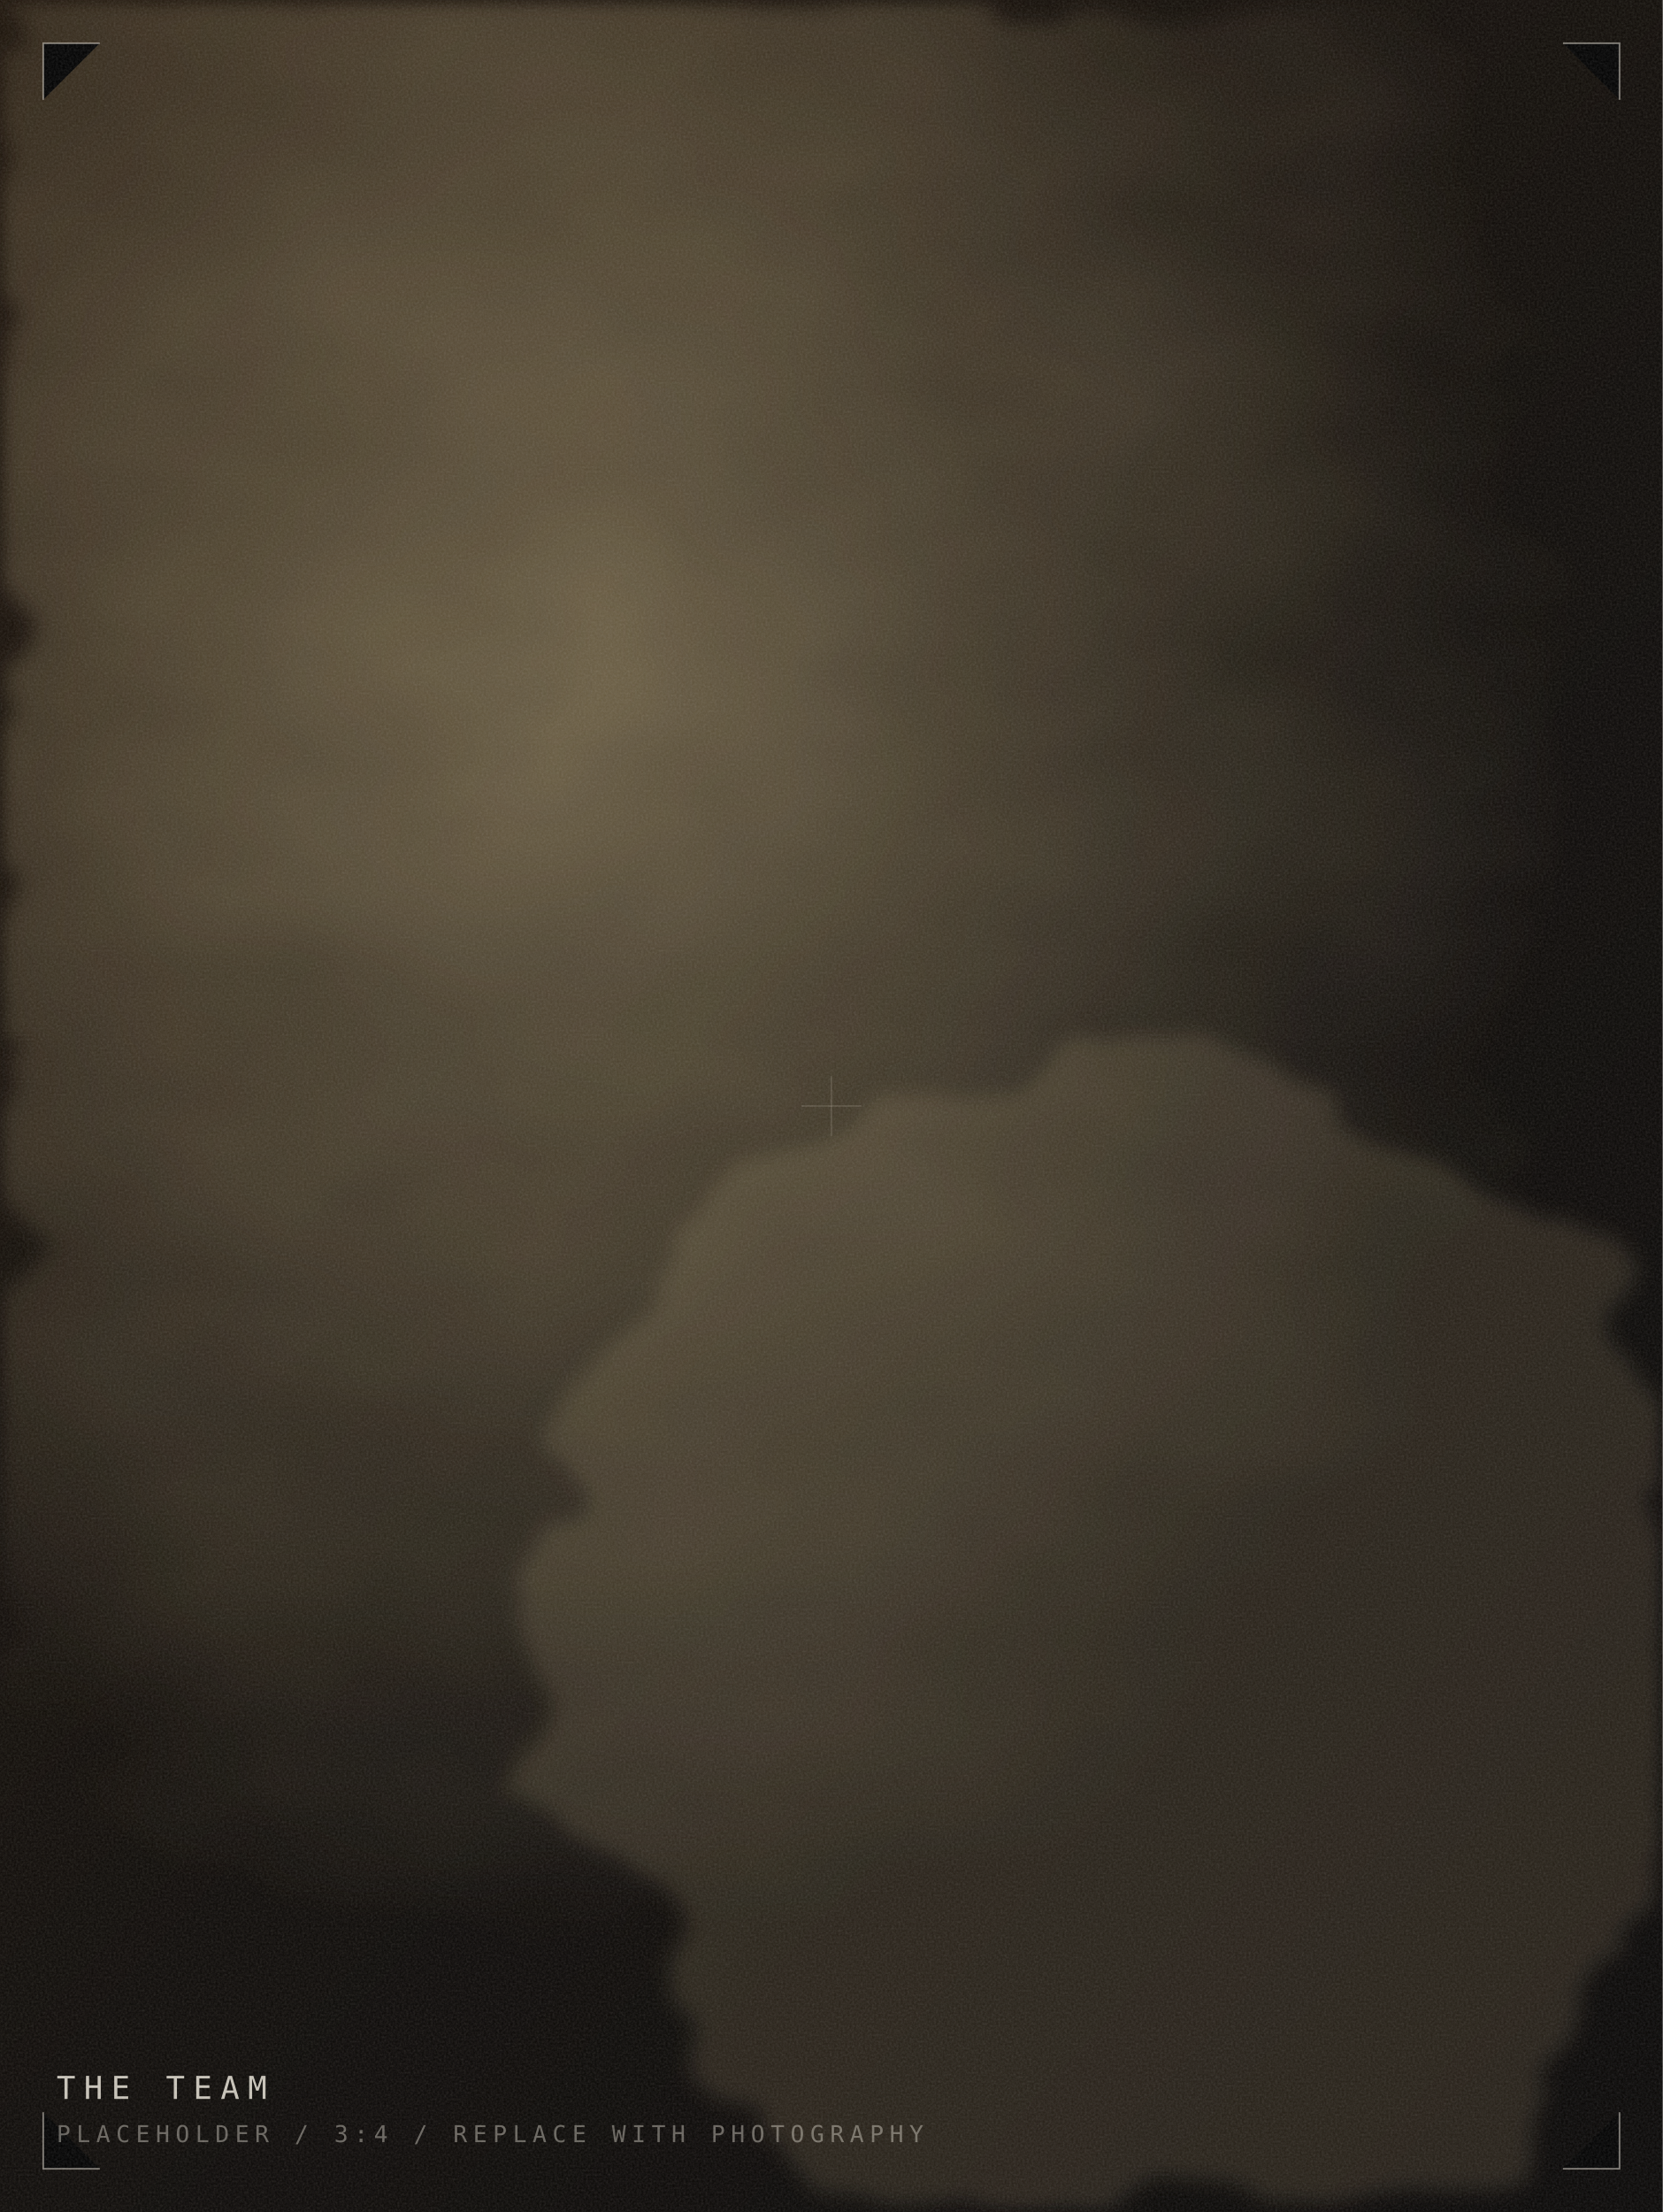
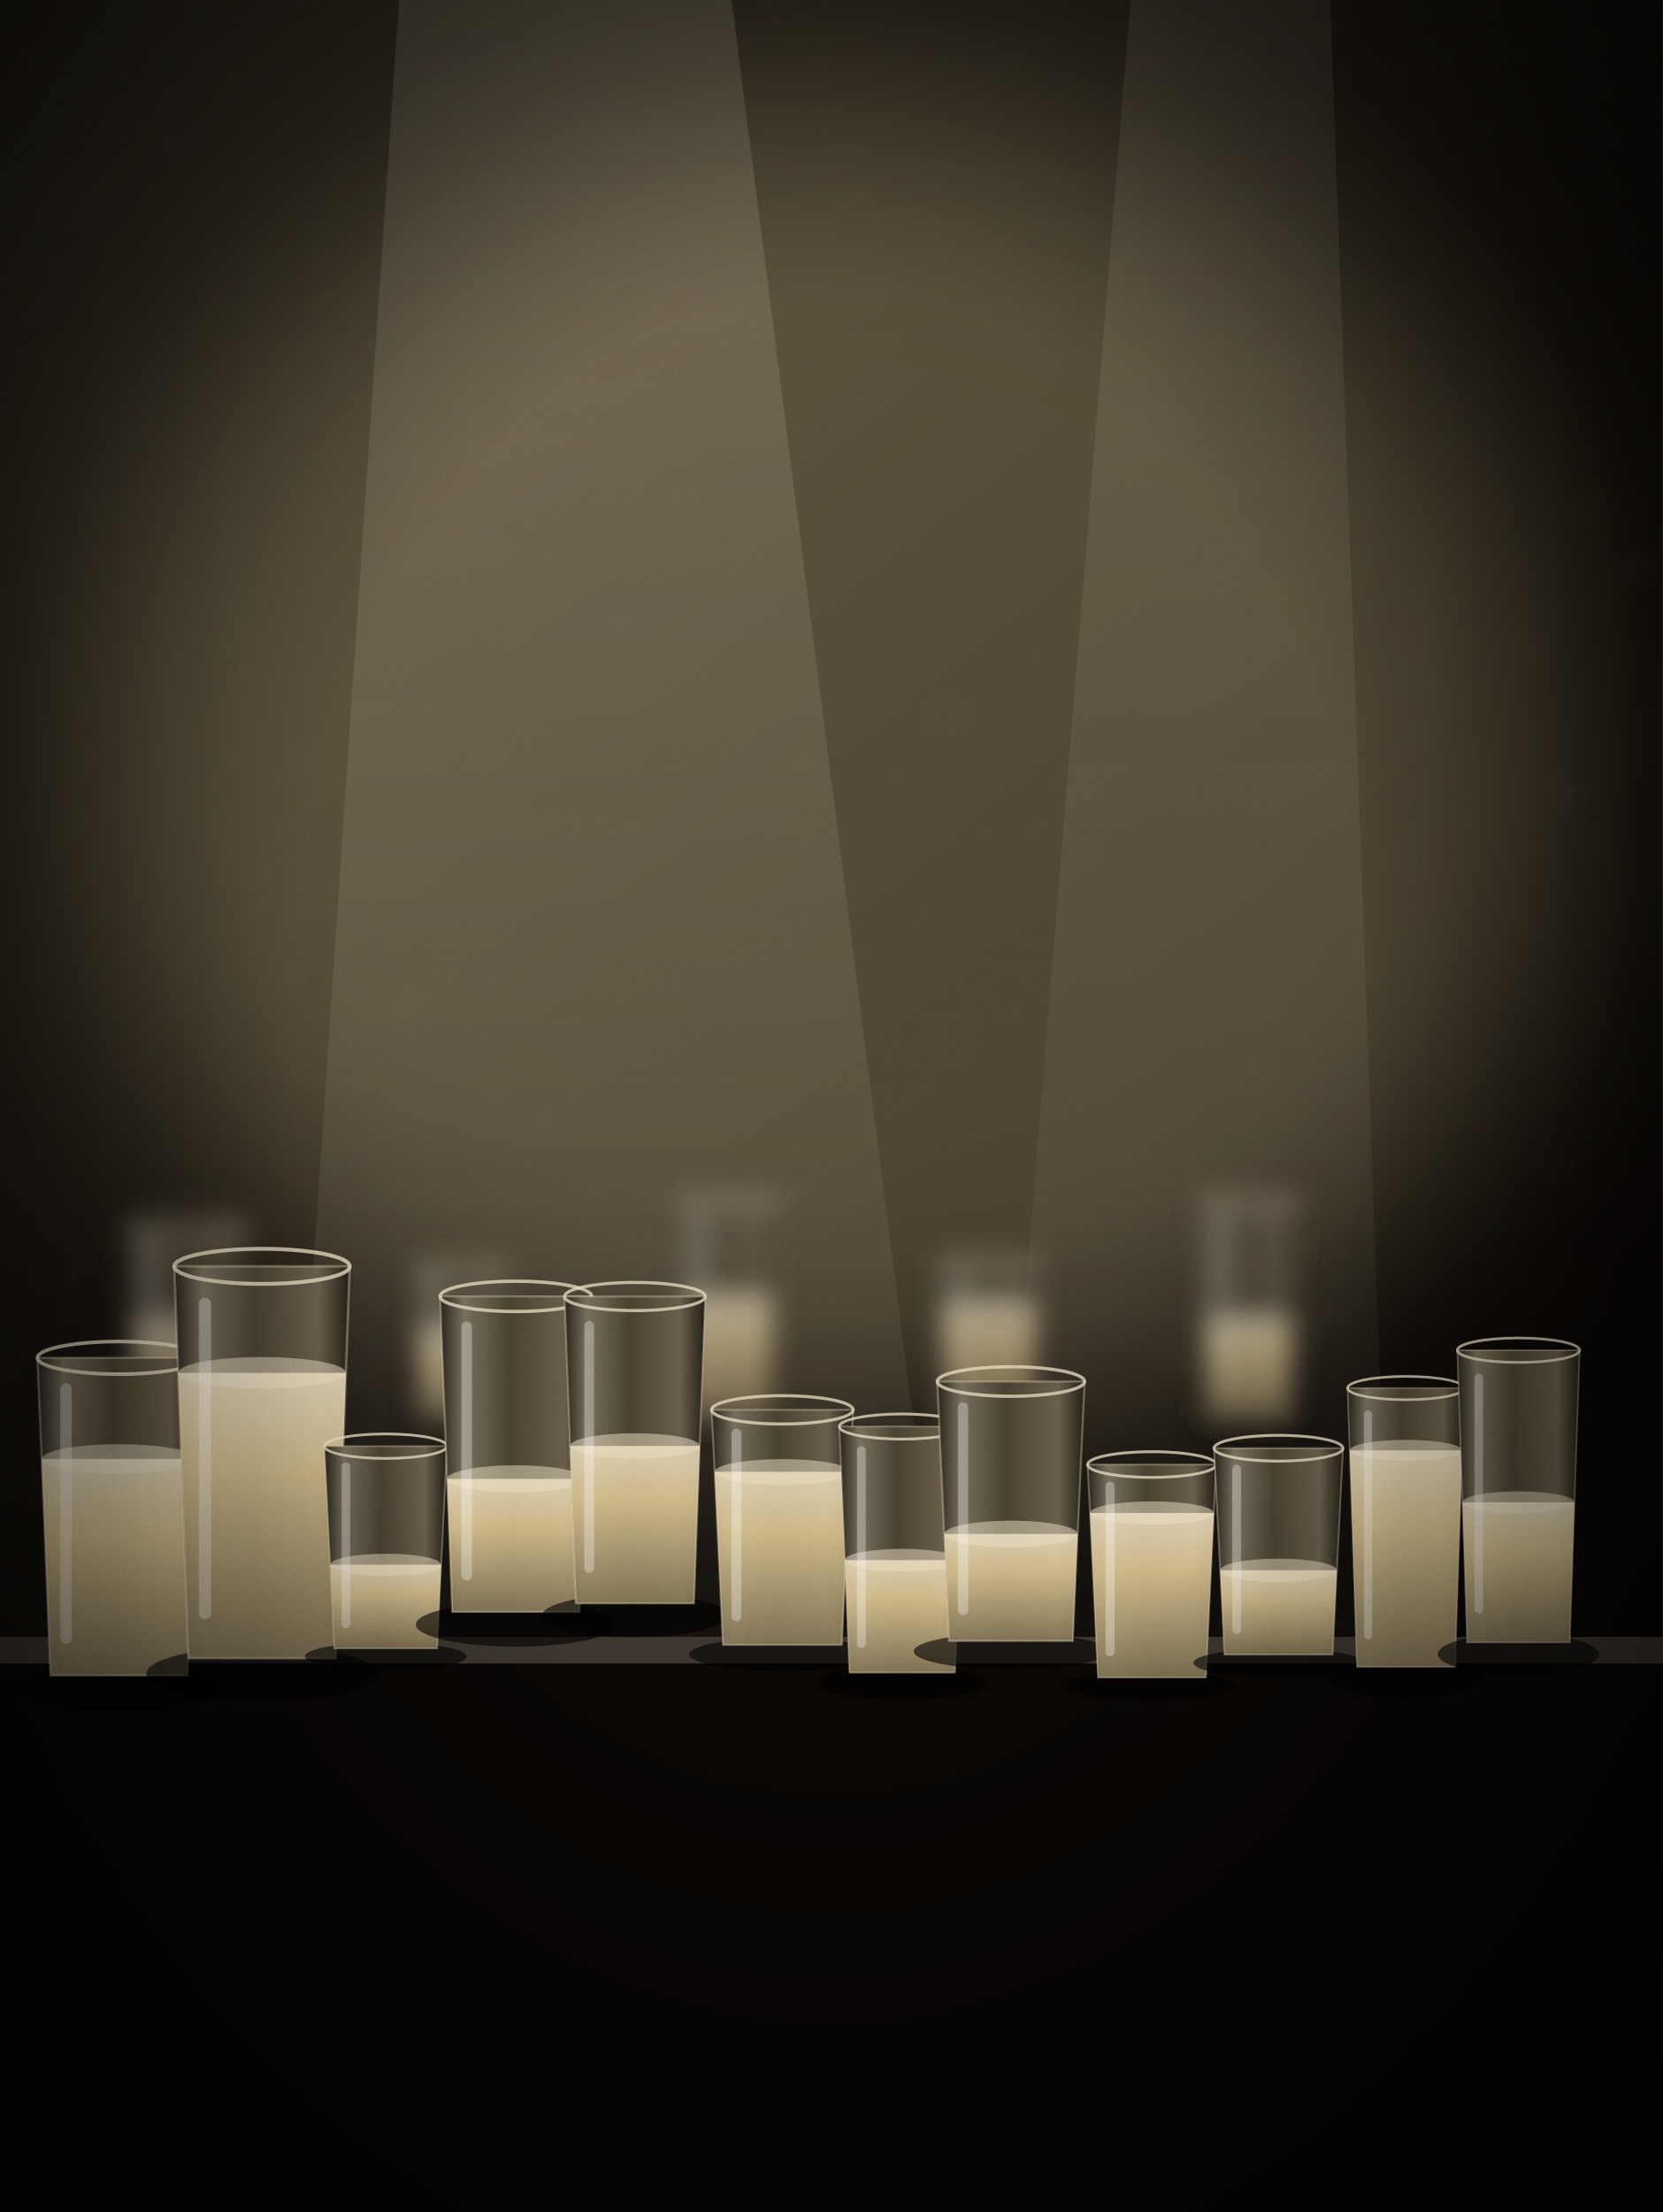
- <svg xmlns="http://www.w3.org/2000/svg" viewBox="0 0 1000 1330" width="1000" height="1330" role="img" aria-label="The team placeholder">
+ <svg xmlns="http://www.w3.org/2000/svg" viewBox="0 0 1000 1330" width="1000" height="1330" role="img" aria-label="The brew room floor">
  <defs>
-     <linearGradient id="bg-e4" x1="0.1" y1="0" x2="0.9" y2="1">
-       <stop offset="0" stop-color="#1A1108" />
-       <stop offset="0.55" stop-color="#0C0906" />
-       <stop offset="1" stop-color="#070504" />
-     </linearGradient>
-     <radialGradient id="bloom-e4" cx="0.34" cy="0.3" r="0.6">
-       <stop offset="0" stop-color="#D7C08D" stop-opacity="0.5" />
-       <stop offset="1" stop-color="#D7C08D" stop-opacity="0" />
+     <radialGradient id="e151-bubble" cx="38%" cy="34%" r="68%">
+       <stop offset="0%" stop-color="#ebe0c6" stop-opacity="0.18" />
+       <stop offset="62%" stop-color="#ebe0c6" stop-opacity="0.05" />
+       <stop offset="88%" stop-color="#ebe0c6" stop-opacity="0.42" />
+       <stop offset="100%" stop-color="#ebe0c6" stop-opacity="0.08" />
    </radialGradient>
-     <filter id="warp-e4" x="-20%" y="-20%" width="140%" height="140%">
-       <feTurbulence type="fractalNoise" baseFrequency="0.005 0.009" numOctaves="4" seed="7" result="t" />
-       <feDisplacementMap in="SourceGraphic" in2="t" scale="160" xChannelSelector="R" yChannelSelector="G" />
-       <feGaussianBlur stdDeviation="6" />
-     </filter>
-     <filter id="gr-e4">
-       <feTurbulence type="fractalNoise" baseFrequency="0.75" numOctaves="3" seed="7" />
+     <filter id="e151-bk-far" x="-35%" y="-35%" width="170%" height="170%">
+       <feGaussianBlur stdDeviation="26.6" />
+     </filter>
+     <filter id="e151-bk-mid" x="-35%" y="-35%" width="170%" height="170%">
+       <feGaussianBlur stdDeviation="7.98" />
+     </filter>
+     <filter id="e151-soft" x="-35%" y="-35%" width="170%" height="170%">
+       <feGaussianBlur stdDeviation="66.5" />
+     </filter>
+     <filter id="e151-warp" x="-25%" y="-25%" width="150%" height="150%">
+       <feTurbulence type="fractalNoise" baseFrequency="0.006 0.011" numOctaves="4" seed="151" result="t" />
+       <feDisplacementMap in="SourceGraphic" in2="t" scale="120" xChannelSelector="R" yChannelSelector="G" />
+       <feGaussianBlur stdDeviation="4" />
+     </filter>
+     <filter id="e151-caustic" x="0" y="0" width="100%" height="100%">
+       <feTurbulence type="fractalNoise" baseFrequency="0.01" numOctaves="2" seed="152" result="n" />
+       <feColorMatrix in="n" type="matrix" values="0 0 0 0 1  0 0 0 0 0.82  0 0 0 0 0.55  1.6 0 0 0 -0.62" />
+       <feGaussianBlur stdDeviation="2" />
+     </filter>
+     <filter id="e151-grain" x="0" y="0" width="100%" height="100%">
+       <feTurbulence type="fractalNoise" baseFrequency="0.8" numOctaves="3" seed="154" />
      <feColorMatrix type="saturate" values="0" />
      <feComponentTransfer>
-         <feFuncA type="linear" slope="0.2" />
+         <feFuncA type="linear" slope="0.22" />
      </feComponentTransfer>
      <feComposite operator="in" in2="SourceGraphic" />
    </filter>
+     <radialGradient id="e151-vig" cx="50%" cy="46%" r="72%">
+       <stop offset="45%" stop-color="#000" stop-opacity="0" />
+       <stop offset="100%" stop-color="#000" stop-opacity="0.78" />
+     </radialGradient>
+     <linearGradient id="e151-obj" x1="0" y1="0" x2="1" y2="0">
+       <stop offset="0%" stop-color="#28241b" />
+       <stop offset="16%" stop-color="#746c5a" />
+       <stop offset="46%" stop-color="#48402f" />
+       <stop offset="82%" stop-color="#665c49" />
+       <stop offset="100%" stop-color="#221e16" />
+     </linearGradient>
+     <linearGradient id="e151-fill" x1="0" y1="0" x2="0" y2="1">
+       <stop offset="0%" stop-color="#e7d9bb" />
+       <stop offset="35%" stop-color="#D7C08D" />
+       <stop offset="100%" stop-color="#807254" />
+     </linearGradient>
+     <linearGradient id="e151-room" x1="0.2" y1="0" x2="0.8" y2="1">
+       <stop offset="0%" stop-color="#2c271d" />
+       <stop offset="55%" stop-color="#0C0906" />
+       <stop offset="100%" stop-color="#070504" />
+     </linearGradient>
  </defs>
-   <rect width="1000" height="1330" fill="url(#bg-e4)" />
-   <g filter="url(#warp-e4)" opacity="0.9">
-     <rect width="1000" height="1330" fill="url(#bloom-e4)" />
-     <ellipse cx="680" cy="984.2" rx="360" ry="345.8" fill="#D7C08D" opacity="0.16" />
-   </g>
-   <g stroke="#F3EDE1" stroke-opacity="0.5" stroke-width="1">
-     <path d="M26 60 L26 26 L60 26" />
-     <path d="M940 26 L974 26 L974 60" />
-     <path d="M26 1270 L26 1304 L60 1304" />
-     <path d="M940 1304 L974 1304 L974 1270" />
-   </g>
-   <g stroke="#F3EDE1" stroke-opacity="0.14">
-     <line x1="500" y1="647" x2="500" y2="683" />
-     <line x1="482" y1="665" x2="518" y2="665" />
-   </g>
-   <text x="34" y="1262" font-family="Menlo, monospace" font-size="19" letter-spacing="5" fill="#F3EDE1" fill-opacity="0.82">THE TEAM</text>
-   <text x="34" y="1288" font-family="Menlo, monospace" font-size="14" letter-spacing="3.5" fill="#F3EDE1" fill-opacity="0.4">PLACEHOLDER / 3:4 / REPLACE WITH PHOTOGRAPHY</text>
-   <rect width="1000" height="1330" filter="url(#gr-e4)" opacity="0.8" />
+   <rect width="1000" height="1330" fill="#070504" />
+   <rect width="1000" height="1330" fill="url(#e151-room)" />
+   <ellipse cx="500" cy="452.2" rx="460" ry="399" fill="#D7C08D" opacity="0.32" filter="url(#e151-soft)" />
+   <linearGradient id="e151-shaft-0" x1="0" y1="0" x2="0" y2="1">
+     <stop offset="0%" stop-color="#e9dcc0" stop-opacity="0.16" />
+     <stop offset="55%" stop-color="#e9dcc0" stop-opacity="0.07" />
+     <stop offset="100%" stop-color="#e9dcc0" stop-opacity="0" />
+   </linearGradient>
+   <path d="M240 0 L440 0 L610 1330 L150 1330 Z" fill="url(#e151-shaft-0)" />
+   <linearGradient id="e151-shaft-1" x1="0" y1="0" x2="0" y2="1">
+     <stop offset="0%" stop-color="#e9dcc0" stop-opacity="0.1" />
+     <stop offset="55%" stop-color="#e9dcc0" stop-opacity="0.05" />
+     <stop offset="100%" stop-color="#e9dcc0" stop-opacity="0" />
+   </linearGradient>
+   <path d="M680 0 L800 0 L848 1330 L572 1330 Z" fill="url(#e151-shaft-1)" />
+   <g filter="url(#e151-bk-mid)">
+     <g opacity="0.7">
+       <ellipse cx="112.1" cy="855.76" rx="47.68" ry="7.98" fill="#000" opacity="0.6" />
+       <path d="M75.98 737.26     L148.22 737.26     L142.44 851.2     L81.76 851.2 Z" fill="url(#e151-obj)" />
+       <path d="M79 796.87     L145.2 796.87     L142.44 851.2     L81.76 851.2 Z" fill="url(#e151-fill)" opacity="0.9" />
+       <ellipse cx="112.1" cy="796.87" rx="33.1" ry="6.5" fill="#e9dcc0" opacity="0.5" />
+       <ellipse cx="112.1" cy="737.26" rx="36.12" ry="7.22" fill="none" stroke="#e9dcc0" stroke-opacity="0.75" stroke-width="1.59" />
+       <rect x="86.09" y="746.38" width="5.06" height="93.43" rx="2.53" fill="#FFF" opacity="0.3" />
+       <path d="M75.98 737.26     L148.22 737.26     L142.44 851.2     L81.76 851.2 Z" fill="none" stroke="#e9dcc0" stroke-opacity="0.35" stroke-width="1.01" />
+     </g>
+   </g>
+   <g filter="url(#e151-bk-mid)">
+     <g opacity="0.7">
+       <ellipse cx="277.51" cy="854.76" rx="37.13" ry="6.23" fill="#000" opacity="0.6" />
+       <path d="M249.38 762.15     L305.64 762.15     L301.14 851.2     L253.88 851.2 Z" fill="url(#e151-obj)" />
+       <path d="M251.39 801.99     L303.62 801.99     L301.14 851.2     L253.88 851.2 Z" fill="url(#e151-fill)" opacity="0.9" />
+       <ellipse cx="277.51" cy="801.99" rx="26.11" ry="5.06" fill="#e9dcc0" opacity="0.5" />
+       <ellipse cx="277.51" cy="762.15" rx="28.13" ry="5.63" fill="none" stroke="#e9dcc0" stroke-opacity="0.75" stroke-width="1.24" />
+       <rect x="257.26" y="769.27" width="3.94" height="73.02" rx="1.97" fill="#FFF" opacity="0.3" />
+       <path d="M249.38 762.15     L305.64 762.15     L301.14 851.2     L253.88 851.2 Z" fill="none" stroke="#e9dcc0" stroke-opacity="0.35" stroke-width="0.8" />
+     </g>
+   </g>
+   <g filter="url(#e151-bk-mid)">
+     <g opacity="0.7">
+       <ellipse cx="437.83" cy="856.35" rx="38.13" ry="9.01" fill="#000" opacity="0.6" />
+       <path d="M408.95 722.54     L466.72 722.54     L462.1 851.2     L413.57 851.2 Z" fill="url(#e151-obj)" />
+       <path d="M411.12 783.07     L464.55 783.07     L462.1 851.2     L413.57 851.2 Z" fill="url(#e151-fill)" opacity="0.9" />
+       <ellipse cx="437.83" cy="783.07" rx="26.71" ry="5.2" fill="#e9dcc0" opacity="0.5" />
+       <ellipse cx="437.83" cy="722.54" rx="28.89" ry="5.78" fill="none" stroke="#e9dcc0" stroke-opacity="0.75" stroke-width="1.27" />
+       <rect x="417.04" y="732.83" width="4.04" height="105.5" rx="2.02" fill="#FFF" opacity="0.3" />
+       <path d="M408.95 722.54     L466.72 722.54     L462.1 851.2     L413.57 851.2 Z" fill="none" stroke="#e9dcc0" stroke-opacity="0.35" stroke-width="0.81" />
+     </g>
+   </g>
+   <g filter="url(#e151-bk-mid)">
+     <g opacity="0.7">
+       <ellipse cx="594.62" cy="854.9" rx="39.21" ry="6.48" fill="#000" opacity="0.6" />
+       <path d="M564.91 758.63     L624.32 758.63     L619.57 851.2     L569.67 851.2 Z" fill="url(#e151-obj)" />
+       <path d="M566.36 786.83     L622.87 786.83     L619.57 851.2     L569.67 851.2 Z" fill="url(#e151-fill)" opacity="0.9" />
+       <ellipse cx="594.62" cy="786.83" rx="28.26" ry="5.35" fill="#e9dcc0" opacity="0.5" />
+       <ellipse cx="594.62" cy="758.63" rx="29.7" ry="5.94" fill="none" stroke="#e9dcc0" stroke-opacity="0.75" stroke-width="1.31" />
+       <rect x="573.23" y="766.04" width="4.16" height="75.91" rx="2.08" fill="#FFF" opacity="0.3" />
+       <path d="M564.91 758.63     L624.32 758.63     L619.57 851.2     L569.67 851.2 Z" fill="none" stroke="#e9dcc0" stroke-opacity="0.35" stroke-width="0.83" />
+     </g>
+   </g>
+   <g filter="url(#e151-bk-mid)">
+     <g opacity="0.7">
+       <ellipse cx="750.86" cy="856.36" rx="38.44" ry="9.04" fill="#000" opacity="0.6" />
+       <path d="M721.73 722.09     L779.98 722.09     L775.32 851.2     L726.39 851.2 Z" fill="url(#e151-obj)" />
+       <path d="M724.4 795.95     L777.31 795.95     L775.32 851.2     L726.39 851.2 Z" fill="url(#e151-fill)" opacity="0.9" />
+       <ellipse cx="750.86" cy="795.95" rx="26.46" ry="5.24" fill="#e9dcc0" opacity="0.5" />
+       <ellipse cx="750.86" cy="722.09" rx="29.12" ry="5.82" fill="none" stroke="#e9dcc0" stroke-opacity="0.75" stroke-width="1.28" />
+       <rect x="729.89" y="732.41" width="4.08" height="105.87" rx="2.04" fill="#FFF" opacity="0.3" />
+       <path d="M721.73 722.09     L779.98 722.09     L775.32 851.2     L726.39 851.2 Z" fill="none" stroke="#e9dcc0" stroke-opacity="0.35" stroke-width="0.82" />
+     </g>
+   </g>
+   <rect y="984.2" width="1000" height="345.8" fill="#0A0705" />
+   <rect y="984.2" width="1000" height="15.96" fill="#e9dcc0" opacity="0.22" />
+   <g opacity="1">
+     <ellipse cx="71.58" cy="1015.01" rx="64.75" ry="13.37" fill="#000" opacity="0.6" />
+     <path d="M22.52 816.42     L120.63 816.42     L112.78 1007.37     L30.37 1007.37 Z" fill="url(#e151-obj)" />
+     <path d="M25.02 877.21     L118.13 877.21     L112.78 1007.37     L30.37 1007.37 Z" fill="url(#e151-fill)" opacity="0.9" />
+     <ellipse cx="71.58" cy="877.21" rx="46.55" ry="8.83" fill="#e9dcc0" opacity="0.5" />
+     <ellipse cx="71.58" cy="816.42" rx="49.05" ry="9.81" fill="none" stroke="#e9dcc0" stroke-opacity="0.75" stroke-width="2.16" />
+     <rect x="36.26" y="831.7" width="6.87" height="156.58" rx="3.43" fill="#FFF" opacity="0.3" />
+     <path d="M22.52 816.42     L120.63 816.42     L112.78 1007.37     L30.37 1007.37 Z" fill="none" stroke="#e9dcc0" stroke-opacity="0.35" stroke-width="1.37" />
+   </g>
+   <g opacity="1">
+     <ellipse cx="157.58" cy="1006.49" rx="69.61" ry="16.5" fill="#000" opacity="0.6" />
+     <path d="M104.84 761.41     L210.31 761.41     L201.87 997.06     L113.28 997.06 Z" fill="url(#e151-obj)" />
+     <path d="M107.14 825.44     L208.02 825.44     L201.87 997.06     L113.28 997.06 Z" fill="url(#e151-fill)" opacity="0.9" />
+     <ellipse cx="157.58" cy="825.44" rx="50.44" ry="9.49" fill="#e9dcc0" opacity="0.5" />
+     <ellipse cx="157.58" cy="761.41" rx="52.73" ry="10.55" fill="none" stroke="#e9dcc0" stroke-opacity="0.75" stroke-width="2.32" />
+     <rect x="119.61" y="780.27" width="7.38" height="193.23" rx="3.69" fill="#FFF" opacity="0.3" />
+     <path d="M104.84 761.41     L210.31 761.41     L201.87 997.06     L113.28 997.06 Z" fill="none" stroke="#e9dcc0" stroke-opacity="0.35" stroke-width="1.48" />
+   </g>
+   <g opacity="1">
+     <ellipse cx="231.97" cy="996" rx="48.63" ry="8.51" fill="#000" opacity="0.6" />
+     <path d="M195.13 869.54     L268.8 869.54     L262.91 991.14     L201.02 991.14 Z" fill="url(#e151-obj)" />
+     <path d="M198.58 940.82     L265.35 940.82     L262.91 991.14     L201.02 991.14 Z" fill="url(#e151-fill)" opacity="0.9" />
+     <ellipse cx="231.97" cy="940.82" rx="33.38" ry="6.63" fill="#e9dcc0" opacity="0.5" />
+     <ellipse cx="231.97" cy="869.54" rx="36.84" ry="7.37" fill="none" stroke="#e9dcc0" stroke-opacity="0.75" stroke-width="1.62" />
+     <rect x="205.44" y="879.27" width="5.16" height="99.71" rx="2.58" fill="#FFF" opacity="0.3" />
+     <path d="M195.13 869.54     L268.8 869.54     L262.91 991.14     L201.02 991.14 Z" fill="none" stroke="#e9dcc0" stroke-opacity="0.35" stroke-width="1.03" />
+   </g>
+   <g opacity="1">
+     <ellipse cx="310.25" cy="976.79" rx="60.15" ry="13.28" fill="#000" opacity="0.6" />
+     <path d="M264.68 779.45     L355.82 779.45     L348.53 969.2     L271.97 969.2 Z" fill="url(#e151-obj)" />
+     <path d="M268.9 889.23     L351.6 889.23     L348.53 969.2     L271.97 969.2 Z" fill="url(#e151-fill)" opacity="0.9" />
+     <ellipse cx="310.25" cy="889.23" rx="41.35" ry="8.2" fill="#e9dcc0" opacity="0.5" />
+     <ellipse cx="310.25" cy="779.45" rx="45.57" ry="9.11" fill="none" stroke="#e9dcc0" stroke-opacity="0.75" stroke-width="2.01" />
+     <rect x="277.44" y="794.63" width="6.38" height="155.59" rx="3.19" fill="#FFF" opacity="0.3" />
+     <path d="M264.68 779.45     L355.82 779.45     L348.53 969.2     L271.97 969.2 Z" fill="none" stroke="#e9dcc0" stroke-opacity="0.35" stroke-width="1.28" />
+   </g>
+   <g opacity="1">
+     <ellipse cx="381.84" cy="971.46" rx="55.84" ry="12.92" fill="#000" opacity="0.6" />
+     <path d="M339.54 779.55     L424.14 779.55     L417.38 964.08     L346.31 964.08 Z" fill="url(#e151-obj)" />
+     <path d="M342.84 869.4     L420.85 869.4     L417.38 964.08     L346.31 964.08 Z" fill="url(#e151-fill)" opacity="0.9" />
+     <ellipse cx="381.84" cy="869.4" rx="39.01" ry="7.61" fill="#e9dcc0" opacity="0.5" />
+     <ellipse cx="381.84" cy="779.55" rx="42.3" ry="8.46" fill="none" stroke="#e9dcc0" stroke-opacity="0.75" stroke-width="1.86" />
+     <rect x="351.38" y="794.31" width="5.92" height="151.31" rx="2.96" fill="#FFF" opacity="0.3" />
+     <path d="M339.54 779.55     L424.14 779.55     L417.38 964.08     L346.31 964.08 Z" fill="none" stroke="#e9dcc0" stroke-opacity="0.35" stroke-width="1.18" />
+   </g>
+   <g opacity="1">
+     <ellipse cx="470.53" cy="994.68" rx="56.15" ry="9.89" fill="#000" opacity="0.6" />
+     <path d="M428 847.7     L513.07 847.7     L506.27 989.03     L434.8 989.03 Z" fill="url(#e151-obj)" />
+     <path d="M429.79 884.98     L511.28 884.98     L506.27 989.03     L434.8 989.03 Z" fill="url(#e151-fill)" opacity="0.9" />
+     <ellipse cx="470.53" cy="884.98" rx="40.74" ry="7.66" fill="#e9dcc0" opacity="0.5" />
+     <ellipse cx="470.53" cy="847.7" rx="42.54" ry="8.51" fill="none" stroke="#e9dcc0" stroke-opacity="0.75" stroke-width="1.87" />
+     <rect x="439.91" y="859" width="5.96" height="115.89" rx="2.98" fill="#FFF" opacity="0.3" />
+     <path d="M428 847.7     L513.07 847.7     L506.27 989.03     L434.8 989.03 Z" fill="none" stroke="#e9dcc0" stroke-opacity="0.35" stroke-width="1.19" />
+   </g>
+   <g opacity="1">
+     <ellipse cx="542.59" cy="1011.61" rx="49.83" ry="10.36" fill="#000" opacity="0.6" />
+     <path d="M504.84 857.72     L580.34 857.72     L574.3 1005.69     L510.88 1005.69 Z" fill="url(#e151-obj)" />
+     <path d="M508.12 938.06     L577.06 938.06     L574.3 1005.69     L510.88 1005.69 Z" fill="url(#e151-fill)" opacity="0.9" />
+     <ellipse cx="542.59" cy="938.06" rx="34.47" ry="6.79" fill="#e9dcc0" opacity="0.5" />
+     <ellipse cx="542.59" cy="857.72" rx="37.75" ry="7.55" fill="none" stroke="#e9dcc0" stroke-opacity="0.75" stroke-width="1.66" />
+     <rect x="515.41" y="869.56" width="5.28" height="121.33" rx="2.64" fill="#FFF" opacity="0.3" />
+     <path d="M504.84 857.72     L580.34 857.72     L574.3 1005.69     L510.88 1005.69 Z" fill="none" stroke="#e9dcc0" stroke-opacity="0.35" stroke-width="1.06" />
+   </g>
+   <g opacity="1">
+     <ellipse cx="608" cy="992.89" rx="58.45" ry="10.92" fill="#000" opacity="0.6" />
+     <path d="M563.71 830.66     L652.28 830.66     L645.19 986.65     L570.8 986.65 Z" fill="url(#e151-obj)" />
+     <path d="M567.88 922.31     L648.11 922.31     L645.19 986.65     L570.8 986.65 Z" fill="url(#e151-fill)" opacity="0.9" />
+     <ellipse cx="608" cy="922.31" rx="40.12" ry="7.97" fill="#e9dcc0" opacity="0.5" />
+     <ellipse cx="608" cy="830.66" rx="44.28" ry="8.86" fill="none" stroke="#e9dcc0" stroke-opacity="0.75" stroke-width="1.95" />
+     <rect x="576.11" y="843.14" width="6.2" height="127.92" rx="3.1" fill="#FFF" opacity="0.3" />
+     <path d="M563.71 830.66     L652.28 830.66     L645.19 986.65     L570.8 986.65 Z" fill="none" stroke="#e9dcc0" stroke-opacity="0.35" stroke-width="1.24" />
+   </g>
+   <g opacity="1">
+     <ellipse cx="692.79" cy="1013.8" rx="51.03" ry="8.97" fill="#000" opacity="0.6" />
+     <path d="M654.13 880.59     L731.45 880.59     L725.26 1008.68     L660.32 1008.68 Z" fill="url(#e151-obj)" />
+     <path d="M655.54 909.71     L730.04 909.71     L725.26 1008.68     L660.32 1008.68 Z" fill="url(#e151-fill)" opacity="0.9" />
+     <ellipse cx="692.79" cy="909.71" rx="37.25" ry="6.96" fill="#e9dcc0" opacity="0.5" />
+     <ellipse cx="692.79" cy="880.59" rx="38.66" ry="7.73" fill="none" stroke="#e9dcc0" stroke-opacity="0.75" stroke-width="1.7" />
+     <rect x="664.96" y="890.84" width="5.41" height="105.03" rx="2.71" fill="#FFF" opacity="0.3" />
+     <path d="M654.13 880.59     L731.45 880.59     L725.26 1008.68     L660.32 1008.68 Z" fill="none" stroke="#e9dcc0" stroke-opacity="0.35" stroke-width="1.08" />
+   </g>
+   <g opacity="1">
+     <ellipse cx="768.93" cy="999.84" rx="51.16" ry="8.69" fill="#000" opacity="0.6" />
+     <path d="M730.17 870.76     L807.69 870.76     L801.49 994.88     L736.38 994.88 Z" fill="url(#e151-obj)" />
+     <path d="M733.84 944.17     L804.02 944.17     L801.49 994.88     L736.38 994.88 Z" fill="url(#e151-fill)" opacity="0.9" />
+     <ellipse cx="768.93" cy="944.17" rx="35.09" ry="6.98" fill="#e9dcc0" opacity="0.5" />
+     <ellipse cx="768.93" cy="870.76" rx="38.76" ry="7.75" fill="none" stroke="#e9dcc0" stroke-opacity="0.75" stroke-width="1.71" />
+     <rect x="741.03" y="880.69" width="5.43" height="101.77" rx="2.71" fill="#FFF" opacity="0.3" />
+     <path d="M730.17 870.76     L807.69 870.76     L801.49 994.88     L736.38 994.88 Z" fill="none" stroke="#e9dcc0" stroke-opacity="0.35" stroke-width="1.09" />
+   </g>
+   <g opacity="1">
+     <ellipse cx="845.59" cy="1008.96" rx="46.34" ry="11.74" fill="#000" opacity="0.6" />
+     <path d="M810.48 834.59     L880.7 834.59     L875.08 1002.25     L816.1 1002.25 Z" fill="url(#e151-obj)" />
+     <path d="M811.74 872.06     L879.45 872.06     L875.08 1002.25     L816.1 1002.25 Z" fill="url(#e151-fill)" opacity="0.9" />
+     <ellipse cx="845.59" cy="872.06" rx="33.85" ry="6.32" fill="#e9dcc0" opacity="0.5" />
+     <ellipse cx="845.59" cy="834.59" rx="35.11" ry="7.02" fill="none" stroke="#e9dcc0" stroke-opacity="0.75" stroke-width="1.54" />
+     <rect x="820.31" y="848" width="4.92" height="137.49" rx="2.46" fill="#FFF" opacity="0.3" />
+     <path d="M810.48 834.59     L880.7 834.59     L875.08 1002.25     L816.1 1002.25 Z" fill="none" stroke="#e9dcc0" stroke-opacity="0.35" stroke-width="0.98" />
+   </g>
+   <g opacity="1">
+     <ellipse cx="913.24" cy="994.56" rx="48.52" ry="12.3" fill="#000" opacity="0.6" />
+     <path d="M876.48 811.84     L950 811.84     L944.12 987.53     L882.37 987.53 Z" fill="url(#e151-obj)" />
+     <path d="M879.55 903.31     L946.94 903.31     L944.12 987.53     L882.37 987.53 Z" fill="url(#e151-fill)" opacity="0.9" />
+     <ellipse cx="913.24" cy="903.31" rx="33.7" ry="6.62" fill="#e9dcc0" opacity="0.5" />
+     <ellipse cx="913.24" cy="811.84" rx="36.76" ry="7.35" fill="none" stroke="#e9dcc0" stroke-opacity="0.75" stroke-width="1.62" />
+     <rect x="886.78" y="825.9" width="5.15" height="144.07" rx="2.57" fill="#FFF" opacity="0.3" />
+     <path d="M876.48 811.84     L950 811.84     L944.12 987.53     L882.37 987.53 Z" fill="none" stroke="#e9dcc0" stroke-opacity="0.35" stroke-width="1.03" />
+   </g>
+   <g filter="url(#e151-bk-mid)">
+     <circle cx="1.24" cy="770.6" r="1.31" fill="#e9dcc0" opacity="0.25" />
+     <circle cx="177.22" cy="586.14" r="1.41" fill="#e9dcc0" opacity="0.18" />
+     <circle cx="328.83" cy="670.71" r="1.75" fill="#e9dcc0" opacity="0.11" />
+     <circle cx="292.52" cy="455.09" r="1.44" fill="#e9dcc0" opacity="0.34" />
+     <circle cx="41.6" cy="212.9" r="1.72" fill="#e9dcc0" opacity="0.29" />
+     <circle cx="962.78" cy="502.03" r="0.62" fill="#e9dcc0" opacity="0.08" />
+     <circle cx="694.37" cy="250.72" r="1.61" fill="#e9dcc0" opacity="0.2" />
+     <circle cx="727.9" cy="775.66" r="2.24" fill="#e9dcc0" opacity="0.24" />
+     <circle cx="467.57" cy="491.5" r="1.13" fill="#e9dcc0" opacity="0.4" />
+     <circle cx="956.89" cy="504.75" r="1.73" fill="#e9dcc0" opacity="0.35" />
+     <circle cx="32.14" cy="239.11" r="0.88" fill="#e9dcc0" opacity="0.09" />
+     <circle cx="939.93" cy="476.72" r="2.18" fill="#e9dcc0" opacity="0.37" />
+     <circle cx="88.17" cy="937.94" r="0.72" fill="#e9dcc0" opacity="0.26" />
+     <circle cx="568.36" cy="428.4" r="2.1" fill="#e9dcc0" opacity="0.19" />
+     <circle cx="869.75" cy="816.58" r="1.88" fill="#e9dcc0" opacity="0.29" />
+     <circle cx="935.19" cy="703.33" r="1.71" fill="#e9dcc0" opacity="0.23" />
+     <circle cx="889.45" cy="47.55" r="0.61" fill="#e9dcc0" opacity="0.2" />
+     <circle cx="746.75" cy="642.05" r="0.73" fill="#e9dcc0" opacity="0.34" />
+     <circle cx="778.92" cy="377.1" r="1.97" fill="#e9dcc0" opacity="0.22" />
+     <circle cx="674.83" cy="898.84" r="1.17" fill="#e9dcc0" opacity="0.34" />
+     <circle cx="795.13" cy="794.97" r="1.56" fill="#e9dcc0" opacity="0.37" />
+     <circle cx="183.05" cy="460.47" r="1.18" fill="#e9dcc0" opacity="0.31" />
+     <circle cx="914.34" cy="388.18" r="2.27" fill="#e9dcc0" opacity="0.23" />
+     <circle cx="460.41" cy="95.71" r="1.33" fill="#e9dcc0" opacity="0.33" />
+     <circle cx="108.76" cy="943.53" r="1.66" fill="#e9dcc0" opacity="0.31" />
+     <circle cx="894.03" cy="916.24" r="1.3" fill="#e9dcc0" opacity="0.15" />
+     <circle cx="287.76" cy="316.38" r="2.14" fill="#e9dcc0" opacity="0.16" />
+     <circle cx="443.07" cy="747.85" r="2.49" fill="#e9dcc0" opacity="0.17" />
+     <circle cx="624.25" cy="724.89" r="2.02" fill="#e9dcc0" opacity="0.1" />
+     <circle cx="243.27" cy="605.03" r="2.44" fill="#e9dcc0" opacity="0.3" />
+     <circle cx="376.47" cy="378.85" r="1.5" fill="#e9dcc0" opacity="0.25" />
+     <circle cx="246.45" cy="149.1" r="0.89" fill="#e9dcc0" opacity="0.42" />
+     <circle cx="581.55" cy="168.54" r="0.8" fill="#e9dcc0" opacity="0.09" />
+     <circle cx="752.94" cy="642.39" r="2.51" fill="#e9dcc0" opacity="0.18" />
+     <circle cx="959.08" cy="305.31" r="2.13" fill="#e9dcc0" opacity="0.3" />
+     <circle cx="237.16" cy="939.51" r="2.33" fill="#e9dcc0" opacity="0.23" />
+     <circle cx="362.21" cy="575.89" r="1.36" fill="#e9dcc0" opacity="0.17" />
+     <circle cx="835.97" cy="182.37" r="1.17" fill="#e9dcc0" opacity="0.4" />
+     <circle cx="912.87" cy="552.76" r="1.43" fill="#e9dcc0" opacity="0.24" />
+     <circle cx="20.52" cy="883.9" r="0.96" fill="#e9dcc0" opacity="0.41" />
+     <circle cx="159" cy="271.86" r="1.57" fill="#e9dcc0" opacity="0.12" />
+     <circle cx="483.28" cy="457.08" r="1.31" fill="#e9dcc0" opacity="0.24" />
+     <circle cx="702.91" cy="816.35" r="2.03" fill="#e9dcc0" opacity="0.43" />
+     <circle cx="563.43" cy="617.46" r="0.98" fill="#e9dcc0" opacity="0.35" />
+     <circle cx="983.06" cy="341.79" r="2.05" fill="#e9dcc0" opacity="0.43" />
+     <circle cx="224.81" cy="456.1" r="2.21" fill="#e9dcc0" opacity="0.16" />
+   </g>
+   <rect width="1000" height="1330" fill="url(#e151-vig)" />
+   <rect width="1000" height="1330" filter="url(#e151-grain)" opacity="0.6" style="mix-blend-mode:overlay" />
</svg>
